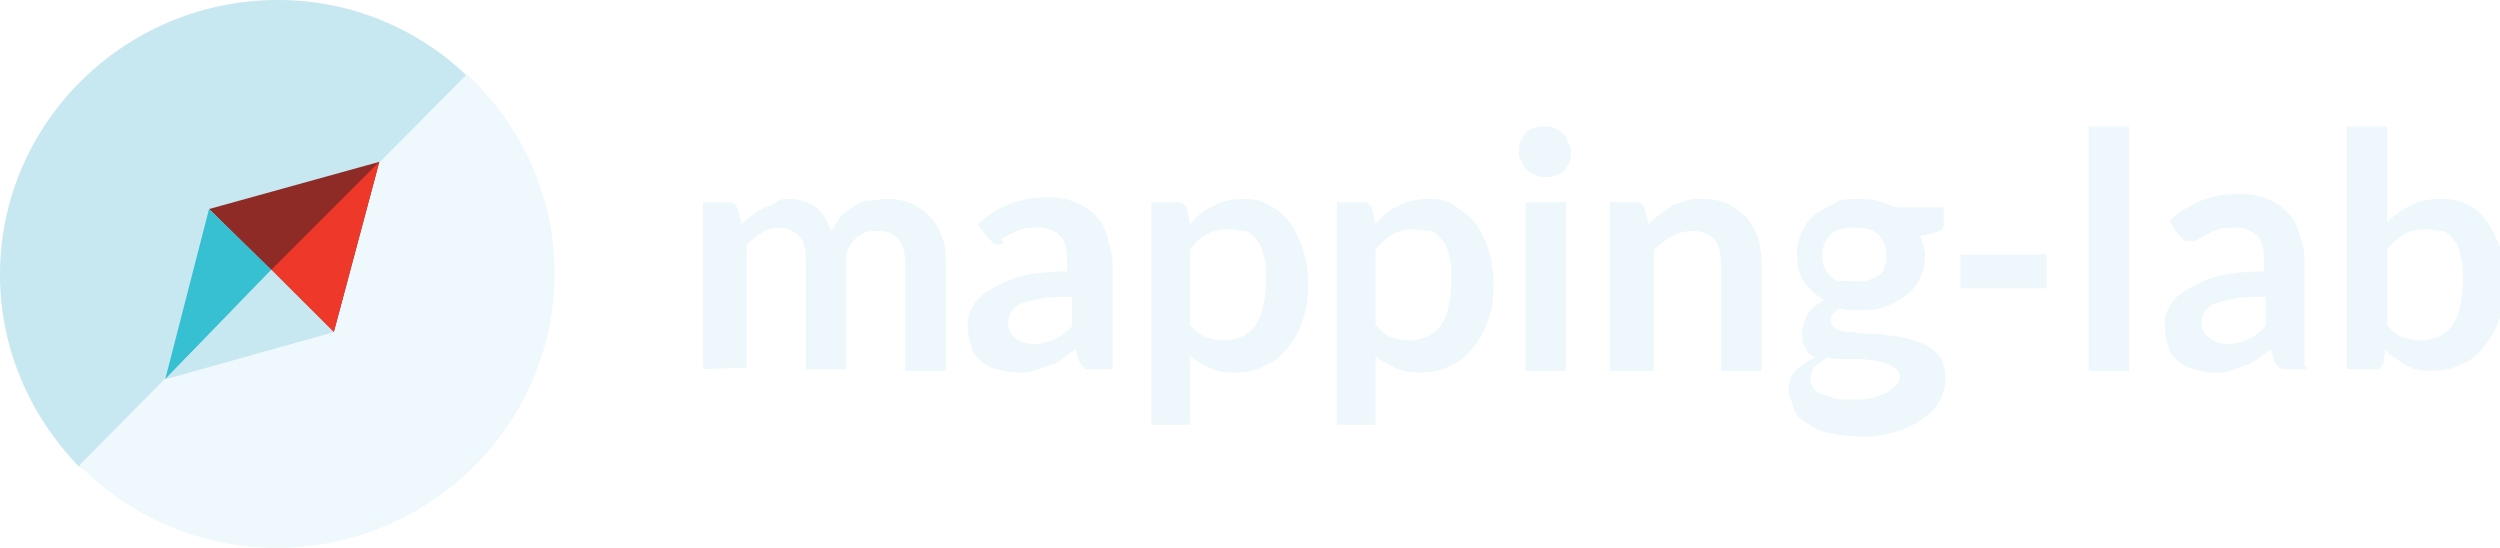
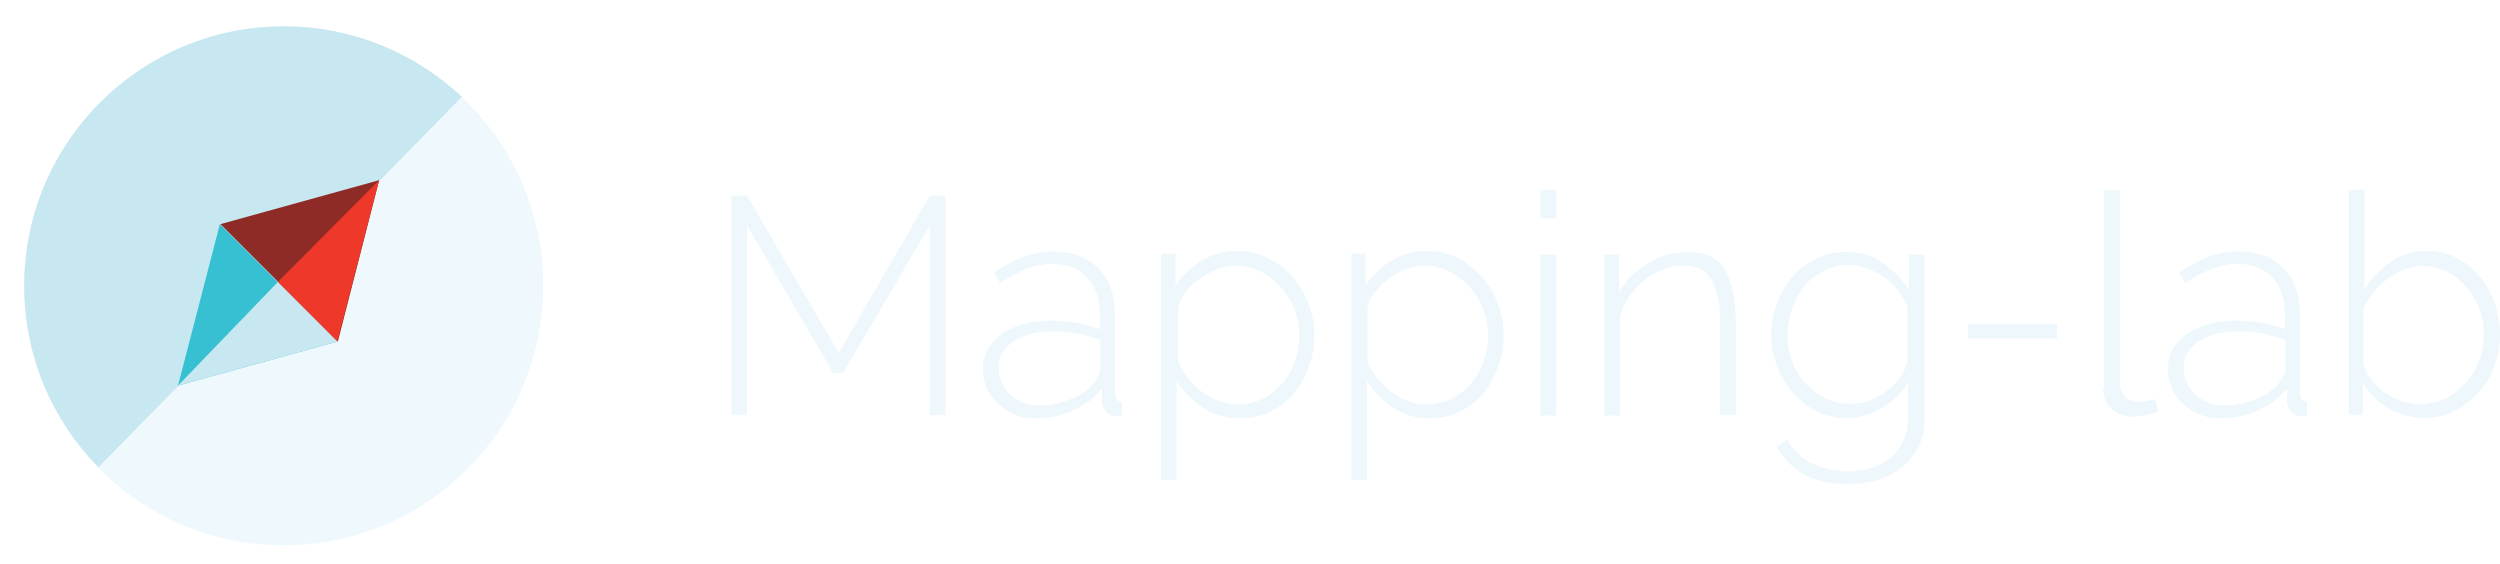
- <svg xmlns="http://www.w3.org/2000/svg" version="1.1" id="Layer_1" x="0px" y="0px" viewBox="24 34.5 148.3 32.5" style="enable-background:new 24 34.5 148.3 32.5;" xml:space="preserve">
+ <svg xmlns="http://www.w3.org/2000/svg" xmlns:xlink="http://www.w3.org/1999/xlink" version="1.1" id="Layer_1" x="0px" y="0px" viewBox="0 0 466.2 105" style="enable-background:new 0 0 466.2 105;" xml:space="preserve">
  <style type="text/css">
- 	.st0{fill:#C7E7F1;}
- 	.st1{fill:#EDF7FC;}
- 	.st2{fill:#EEF8FD;}
- 	.st3{fill:#8E2B27;}
- 	.st4{fill:#37C0D1;}
- 	.st5{fill:#EE3829;}
+ 	.st0{clip-path:url(#SVGID_2_);fill:#C7E7F1;}
+ 	.st1{clip-path:url(#SVGID_2_);fill:#EEF8FD;}
+ 	.st2{clip-path:url(#SVGID_2_);fill:#8E2B27;}
+ 	.st3{clip-path:url(#SVGID_2_);fill:#37C0D1;}
+ 	.st4{clip-path:url(#SVGID_2_);fill:#EE3829;}
+ 	.st5{clip-path:url(#SVGID_4_);fill:#EDF7FC;}
</style>
-   <polygon id="XMLID_1_" class="st0" points="28.6,62 28.9,62.3 51.7,38.9 51.7,38.9 " />
-   <g id="XMLID_128_">
-     <path id="XMLID_129_" class="st1" d="M65.7,56.4v-9.9h1.5c0.3,0,0.5,0.1,0.6,0.5l0.2,0.8c0.2-0.2,0.4-0.4,0.6-0.5   c0.2-0.2,0.4-0.3,0.6-0.4c0.2-0.1,0.5-0.2,0.7-0.3c0.3-0.3,0.6-0.3,0.9-0.3c0.6,0,1.2,0.2,1.6,0.5s0.7,0.8,0.9,1.4   c0.2-0.3,0.4-0.6,0.6-0.9c0.2-0.2,0.5-0.4,0.8-0.6c0.3-0.2,0.6-0.3,0.9-0.3c0.3,0,0.6-0.1,1-0.1c0.6,0,1.1,0.1,1.5,0.3   s0.8,0.4,1.1,0.8c0.3,0.3,0.5,0.7,0.7,1.2c0.2,0.5,0.2,1,0.2,1.6v6.3h-2.4v-6.3c0-0.7-0.1-1.1-0.4-1.5c-0.3-0.4-0.7-0.5-1.3-0.5   c-0.3,0-0.5,0-0.7,0.1s-0.4,0.2-0.6,0.4c-0.2,0.2-0.3,0.4-0.4,0.6c-0.1,0.2-0.1,0.5-0.1,0.8v6.3h-2.4V50c0-0.7-0.1-1.2-0.4-1.5   c-0.3-0.3-0.7-0.5-1.2-0.5c-0.4,0-0.7,0.1-1,0.3c-0.3,0.2-0.6,0.4-0.9,0.7v7.3L65.7,56.4L65.7,56.4z" />
-     <path id="XMLID_131_" class="st1" d="M89.9,56.4h-1.1c-0.2,0-0.4,0-0.5-0.1s-0.2-0.2-0.3-0.4l-0.2-0.7c-0.3,0.2-0.5,0.4-0.8,0.6   c-0.2,0.2-0.5,0.3-0.8,0.4c-0.3,0.1-0.6,0.2-0.9,0.3s-0.6,0.1-1,0.1s-0.8-0.1-1.2-0.2s-0.7-0.3-0.9-0.5c-0.3-0.2-0.5-0.5-0.6-0.9   c-0.1-0.3-0.2-0.8-0.2-1.2c0-0.4,0.1-0.8,0.3-1.1c0.2-0.4,0.5-0.7,1-1c0.5-0.3,1.1-0.6,1.8-0.8c0.8-0.2,1.8-0.3,2.8-0.3v-0.6   c0-0.7-0.1-1.2-0.4-1.5s-0.7-0.5-1.3-0.5c-0.4,0-0.7,0-1,0.1s-0.5,0.2-0.7,0.3s-0.4,0.2-0.5,0.3C83.6,49,83.5,49,83.3,49   s-0.3,0-0.4-0.1s-0.2-0.2-0.3-0.3l-0.6-0.8c1.2-1.1,2.5-1.6,4.2-1.6c0.6,0,1.1,0.1,1.6,0.3c0.5,0.2,0.9,0.5,1.2,0.8   c0.3,0.3,0.6,0.8,0.7,1.3c0.1,0.5,0.3,1,0.3,1.6V56.4z M85.3,54.9c0.3,0,0.5,0,0.7-0.1c0.2,0,0.4-0.1,0.6-0.2s0.4-0.2,0.5-0.3   c0.1-0.1,0.4-0.3,0.5-0.5v-1.7c-0.7,0-1.3,0-1.8,0.1c-0.5,0.1-0.9,0.2-1.2,0.3s-0.5,0.3-0.6,0.5c-0.1,0.2-0.2,0.4-0.2,0.6   c0,0.4,0.1,0.7,0.4,0.9C84.5,54.8,84.9,54.9,85.3,54.9z" />
-     <path id="XMLID_134_" class="st1" d="M92.3,59.7V46.5h1.5c0.2,0,0.3,0,0.4,0.1c0.1,0.1,0.2,0.2,0.2,0.3l0.2,0.9   c0.4-0.5,0.9-0.9,1.4-1.1c0.5-0.3,1.2-0.4,1.8-0.4c0.6,0,1.1,0.1,1.5,0.4c0.5,0.2,0.9,0.6,1.2,1c0.3,0.4,0.6,1,0.8,1.6   c0.2,0.7,0.3,1.4,0.3,2.1c0,0.8-0.1,1.5-0.3,2c-0.2,0.7-0.5,1.2-0.9,1.7c-0.4,0.5-0.8,0.9-1.4,1.1c-0.5,0.3-1.2,0.4-1.8,0.4   s-1.1-0.1-1.5-0.3c-0.4-0.2-0.8-0.4-1.1-0.7v4.1L92.3,59.7L92.3,59.7z M96.9,48.1c-0.5,0-1,0.1-1.3,0.3c-0.4,0.2-0.7,0.5-1,0.9v4.5   c0.3,0.3,0.6,0.6,0.9,0.7c0.3,0.1,0.7,0.2,1.1,0.2s0.7-0.1,1-0.2c0.3-0.1,0.6-0.4,0.8-0.6c0.2-0.3,0.4-0.6,0.5-1.1   c0.1-0.5,0.2-1,0.2-1.5c0-0.6,0-1.1-0.1-1.5c-0.1-0.4-0.2-0.8-0.4-1c-0.2-0.3-0.4-0.5-0.7-0.6C97.5,48.2,97.2,48.1,96.9,48.1z" />
-     <path id="XMLID_137_" class="st1" d="M103.3,59.7V46.5h1.5c0.2,0,0.3,0,0.4,0.1c0.1,0.1,0.2,0.2,0.2,0.3l0.2,0.9   c0.4-0.5,0.9-0.9,1.4-1.1c0.5-0.3,1.2-0.4,1.8-0.4c0.6,0,1.1,0.1,1.5,0.4c0.4,0.3,0.9,0.6,1.2,1c0.3,0.4,0.6,1,0.8,1.6   c0.2,0.7,0.3,1.4,0.3,2.1c0,0.8-0.1,1.5-0.3,2c-0.2,0.7-0.5,1.2-0.9,1.7c-0.4,0.5-0.8,0.9-1.4,1.1c-0.5,0.3-1.2,0.4-1.8,0.4   s-1.1-0.1-1.5-0.3s-0.8-0.4-1.1-0.7v4.1L103.3,59.7L103.3,59.7z M107.9,48.1c-0.5,0-1,0.1-1.3,0.3c-0.3,0.2-0.7,0.5-1,0.9v4.5   c0.3,0.3,0.6,0.6,0.9,0.7c0.3,0.1,0.7,0.2,1.1,0.2s0.7-0.1,1-0.2c0.3-0.1,0.6-0.4,0.8-0.6c0.2-0.3,0.4-0.6,0.5-1.1   c0.1-0.5,0.2-1,0.2-1.5c0-0.6,0-1.1-0.1-1.5c-0.1-0.4-0.2-0.8-0.4-1c-0.2-0.2-0.4-0.5-0.7-0.6C108.5,48.2,108.2,48.1,107.9,48.1z" />
-     <path id="XMLID_140_" class="st1" d="M117.2,43.5c0,0.2,0,0.4-0.1,0.6c-0.1,0.2-0.2,0.4-0.3,0.5s-0.3,0.3-0.5,0.3   c-0.2,0.1-0.4,0.1-0.6,0.1c-0.2,0-0.4,0-0.6-0.1c-0.2-0.1-0.4-0.2-0.5-0.3s-0.3-0.3-0.3-0.5c-0.2-0.2-0.2-0.4-0.2-0.6   s0-0.4,0.1-0.6s0.2-0.4,0.3-0.5s0.3-0.3,0.5-0.3c0.2-0.1,0.4-0.1,0.6-0.1c0.2,0,0.4,0,0.6,0.1c0.2,0.1,0.4,0.2,0.5,0.3   s0.3,0.3,0.3,0.5C117.2,43.2,117.2,43.3,117.2,43.5z M116.9,46.5v10h-2.4v-10H116.9z" />
-     <path id="XMLID_143_" class="st1" d="M119.5,56.4v-9.9h1.5c0.3,0,0.5,0.1,0.6,0.5l0.2,0.8c0.2-0.2,0.4-0.4,0.7-0.6   c0.2-0.2,0.5-0.3,0.7-0.5c0.3-0.1,0.5-0.2,0.8-0.3c0.3-0.1,0.6-0.1,1-0.1c0.6,0,1.1,0.1,1.5,0.3s0.8,0.5,1.1,0.8   c0.3,0.3,0.5,0.8,0.7,1.2c0.1,0.5,0.2,1,0.2,1.6v6.3h-2.4v-6.3c0-0.6-0.1-1.1-0.4-1.5c-0.3-0.3-0.7-0.5-1.3-0.5   c-0.4,0-0.8,0.1-1.2,0.3c-0.4,0.2-0.7,0.5-1.1,0.8v7.2H119.5z" />
-     <path id="XMLID_145_" class="st1" d="M134.1,46.3c0.4,0,0.9,0,1.2,0.1c0.4,0.1,0.7,0.2,1.1,0.4h2.9v0.9c0,0.2,0,0.3-0.1,0.4   c-0.1,0.1-0.2,0.1-0.4,0.2l-0.9,0.2c0.1,0.2,0.1,0.4,0.2,0.5c0,0.2,0.1,0.4,0.1,0.6c0,0.5-0.1,1-0.3,1.4c-0.2,0.4-0.5,0.8-0.8,1   c-0.4,0.3-0.8,0.5-1.3,0.7c-0.5,0.2-1,0.2-1.6,0.2c-0.4,0-0.8,0-1.1-0.1c-0.3,0.2-0.5,0.4-0.5,0.7c0,0.2,0.1,0.4,0.3,0.5   s0.4,0.2,0.8,0.2c0.3,0,0.7,0.1,1.1,0.1s0.8,0,1.2,0.1c0.4,0,0.8,0.1,1.2,0.2c0.4,0.1,0.7,0.2,1.1,0.4c0.3,0.2,0.6,0.4,0.8,0.7   s0.3,0.7,0.3,1.2c0,0.5-0.1,0.9-0.3,1.3c-0.2,0.4-0.5,0.8-1,1.1c-0.4,0.3-0.9,0.6-1.6,0.8c-0.7,0.2-1.3,0.3-2,0.3s-1.5-0.1-1.9-0.2   c-0.6-0.1-1-0.3-1.4-0.6c-0.4-0.2-0.7-0.5-0.8-0.9c-0.1-0.4-0.3-0.7-0.3-1c0-0.5,0.1-0.9,0.4-1.2c0.3-0.3,0.7-0.6,1.2-0.8   c-0.3-0.1-0.5-0.3-0.6-0.6c-0.2-0.2-0.2-0.5-0.2-0.9c0-0.2,0-0.3,0.1-0.5c0.1-0.2,0.1-0.3,0.2-0.5c0.1-0.2,0.2-0.3,0.4-0.5   c0.2-0.1,0.4-0.3,0.6-0.4c-0.5-0.3-0.9-0.7-1.2-1.1c-0.3-0.5-0.4-1-0.4-1.6c0-0.5,0.1-1,0.3-1.4c0.2-0.4,0.5-0.8,0.8-1   c0.3-0.2,0.8-0.5,1.3-0.7C132.9,46.4,133.5,46.3,134.1,46.3z M136.7,56.9c0-0.2-0.1-0.4-0.2-0.5s-0.3-0.2-0.5-0.3   c-0.2-0.1-0.4-0.1-0.7-0.2c-0.3,0-0.6-0.1-0.9-0.1c-0.3,0-0.6,0-1,0s-0.6,0-1-0.1c-0.3,0.2-0.5,0.3-0.7,0.5   c-0.2,0.2-0.3,0.5-0.3,0.7s0,0.3,0.1,0.5c0.1,0.2,0.2,0.3,0.4,0.4s0.5,0.2,0.8,0.3c0.3,0.1,0.7,0.1,1.2,0.1c0.5,0,0.9,0,1.2-0.1   c0.3-0.1,0.6-0.2,0.8-0.3c0.2-0.1,0.4-0.3,0.5-0.4C136.6,57.3,136.7,57.1,136.7,56.9z M134.1,51.2c0.3,0,0.6,0,0.8-0.1   s0.4-0.2,0.6-0.3c0.1-0.1,0.3-0.3,0.3-0.5c0.1-0.2,0.1-0.4,0.1-0.7c0-0.5-0.2-0.9-0.5-1.2c-0.3-0.3-0.8-0.4-1.4-0.4   s-1.1,0.1-1.4,0.4c-0.3,0.3-0.5,0.7-0.5,1.2c0,0.2,0,0.5,0.1,0.7c0.1,0.2,0.2,0.4,0.3,0.5c0.2,0.2,0.3,0.3,0.6,0.4   C133.5,51.1,133.8,51.2,134.1,51.2z" />
-     <path id="XMLID_149_" class="st1" d="M140.3,49.6h5.1v2h-5.1V49.6z" />
-     <path id="XMLID_151_" class="st1" d="M150.3,42v14.5h-2.4V42H150.3z" />
-     <path id="XMLID_153_" class="st1" d="M160.8,56.4h-1.1c-0.2,0-0.4,0-0.5-0.1s-0.2-0.2-0.3-0.4l-0.2-0.7c-0.3,0.2-0.5,0.4-0.8,0.6   c-0.2,0.2-0.5,0.3-0.8,0.4c-0.3,0.1-0.5,0.2-0.8,0.3c-0.3,0.1-0.6,0.1-1,0.1c-0.4,0-0.8-0.1-1.2-0.2c-0.4-0.1-0.7-0.3-0.9-0.5   c-0.3-0.2-0.5-0.5-0.6-0.9c-0.1-0.3-0.2-0.8-0.2-1.2c0-0.4,0.1-0.8,0.3-1.1c0.2-0.4,0.5-0.7,1-1c0.5-0.3,1.1-0.6,1.8-0.8   c0.8-0.2,1.8-0.3,2.8-0.3v-0.6c0-0.7-0.1-1.2-0.4-1.5s-0.7-0.5-1.3-0.5c-0.4,0-0.7,0-1,0.1c-0.3,0.1-0.5,0.2-0.7,0.3   s-0.4,0.2-0.5,0.3c-0.2,0.1-0.3,0.1-0.5,0.1c-0.2,0-0.3,0-0.4-0.1s-0.2-0.2-0.3-0.3l-0.5-0.8c1.2-1.1,2.5-1.6,4.2-1.6   c0.6,0,1.1,0.1,1.6,0.3c0.5,0.2,0.9,0.5,1.2,0.8c0.3,0.3,0.6,0.8,0.7,1.3c0.2,0.5,0.3,1,0.3,1.6v6.2H160.8z M156.1,54.9   c0.3,0,0.5,0,0.7-0.1c0.2,0,0.4-0.1,0.6-0.2s0.4-0.2,0.5-0.3c0.1-0.1,0.4-0.3,0.5-0.5v-1.7c-0.7,0-1.3,0-1.8,0.1   c-0.5,0.1-0.9,0.2-1.2,0.3s-0.5,0.3-0.6,0.5s-0.2,0.4-0.2,0.6c0,0.4,0.1,0.7,0.4,0.9C155.4,54.8,155.7,54.9,156.1,54.9z" />
-     <path id="XMLID_156_" class="st1" d="M163.2,56.4V42h2.4v5.7c0.4-0.4,0.9-0.8,1.4-1c0.5-0.3,1.1-0.4,1.8-0.4c0.6,0,1.1,0.1,1.5,0.3   c0.5,0.2,0.9,0.6,1.2,1c0.3,0.4,0.6,1,0.8,1.6c0.2,0.6,0.3,1.4,0.3,2.1c0,0.8-0.1,1.5-0.3,2c-0.2,0.7-0.5,1.2-0.9,1.7   c-0.4,0.5-0.8,0.9-1.4,1.1c-0.5,0.3-1.2,0.4-1.8,0.4c-0.3,0-0.6,0-0.9-0.1c-0.3-0.1-0.5-0.2-0.7-0.3c-0.2-0.1-0.4-0.3-0.6-0.4   c-0.2-0.1-0.4-0.3-0.5-0.5l-0.1,0.7c0,0.2-0.1,0.3-0.2,0.4c-0.1,0.1-0.2,0.1-0.4,0.1C164.9,56.4,163.2,56.4,163.2,56.4z    M167.9,48.1c-0.5,0-1,0.1-1.3,0.3c-0.3,0.2-0.7,0.5-1,0.9v4.5c0.3,0.3,0.6,0.6,0.9,0.7c0.3,0.1,0.7,0.2,1.1,0.2s0.7-0.1,1-0.2   c0.3-0.1,0.6-0.4,0.8-0.6c0.2-0.3,0.4-0.6,0.5-1.1c0.1-0.5,0.2-1,0.2-1.5c0-0.6,0-1.1-0.1-1.5c-0.1-0.4-0.2-0.8-0.4-1   c-0.2-0.3-0.4-0.5-0.7-0.6C168.5,48.2,168.2,48.1,167.9,48.1z" />
+   <g>
+     <defs>
+       <rect id="SVGID_1_" x="4.5" y="4.9" width="96.8" height="96.8" />
+     </defs>
+     <clipPath id="SVGID_2_">
+       <use xlink:href="#SVGID_1_" style="overflow:visible;" />
+     </clipPath>
+     <path class="st0" d="M52.9,4.9C26.2,4.9,4.5,26.6,4.5,53.3c0,13.2,5.3,25.2,13.9,33.9l67.8-69.1C77.4,9.9,65.8,4.9,52.9,4.9" />
+     <path class="st1" d="M86.1,18.1L18.3,87.2c8.8,9,21,14.5,34.6,14.5c26.7,0,48.4-21.7,48.4-48.4C101.3,39.5,95.5,26.9,86.1,18.1" />
+     <polygon class="st2" points="41.1,41.8 70.7,33.6 63,63.7  " />
+     <polygon class="st3" points="62.9,63.7 33.2,71.9 41,41.8  " />
+     <polygon class="st4" points="70.7,33.6 51.8,52.6 62.9,63.7  " />
+     <polygon class="st0" points="51.8,52.6 33.2,71.9 62.9,63.7  " />
  </g>
-   <g id="XMLID_119_">
-     <path id="XMLID_126_" class="st0" d="M40.5,34.5c-9.1,0-16.5,7.3-16.5,16.3c0,4.4,1.8,8.4,4.7,11.4l23-23.2   C48.8,36.2,44.8,34.5,40.5,34.5z" />
-     <path id="XMLID_125_" class="st2" d="M51.7,38.9l-23,23.2c3,3,7.1,4.9,11.7,4.9c9.1,0,16.5-7.3,16.5-16.3   C56.9,46.1,54.9,41.9,51.7,38.9z" />
-     <g id="XMLID_14_">
-       <polygon id="XMLID_124_" class="st3" points="36.4,46.9 46.5,44.1 43.8,54.2   " />
-       <polygon id="XMLID_123_" class="st4" points="40.1,50.5 33.8,57 36.4,46.9   " />
-       <polygon id="XMLID_16_" class="st5" points="46.5,44.1 40.1,50.5 43.8,54.2   " />
-       <polygon id="XMLID_15_" class="st0" points="40.1,50.5 33.8,57 43.8,54.2   " />
-     </g>
+   <g>
+     <defs>
+       <rect id="SVGID_3_" width="466.2" height="105" />
+     </defs>
+     <clipPath id="SVGID_4_">
+       <use xlink:href="#SVGID_3_" style="overflow:visible;" />
+     </clipPath>
+     <path class="st5" d="M447.9,74.8c-1.2-0.4-2.3-1-3.3-1.7c-1-0.7-1.9-1.6-2.6-2.5c-0.7-1-1.2-2-1.3-3.1v-9.9c0.5-1,1.1-2,1.9-3   c0.7-1,1.6-1.8,2.5-2.5c0.9-0.7,2-1.3,3.1-1.8c1.1-0.4,2.3-0.7,3.6-0.7c1.7,0,3.2,0.4,4.6,1.1c1.4,0.7,2.6,1.7,3.6,2.9   c1,1.2,1.8,2.6,2.4,4.1c0.6,1.6,0.8,3.2,0.8,4.9c0,1.6-0.3,3.2-0.9,4.7c-0.6,1.5-1.4,2.9-2.5,4.1c-1.1,1.2-2.3,2.2-3.8,2.9   c-1.5,0.7-3.1,1.1-4.8,1.1C450.2,75.4,449.1,75.2,447.9,74.8 M457.5,76.7c1.7-0.8,3.3-2,4.6-3.4c1.3-1.4,2.3-3,3-4.9   c0.7-1.9,1.1-3.8,1.1-5.9c0-1.9-0.3-3.8-0.9-5.7c-0.6-1.9-1.5-3.5-2.7-5c-1.2-1.5-2.6-2.7-4.3-3.6c-1.7-0.9-3.6-1.4-5.7-1.4   c-2.5,0-4.8,0.7-6.7,2c-1.9,1.3-3.6,3-5,5.1V35.4h-2.9v42h2.6v-6c1.2,1.9,2.7,3.5,4.8,4.7c2,1.2,4.2,1.8,6.6,1.8   C453.9,78,455.8,77.6,457.5,76.7 M411.8,75.1c-0.9-0.4-1.8-0.9-2.4-1.5c-0.7-0.6-1.2-1.4-1.6-2.3c-0.4-0.9-0.6-1.8-0.6-2.8   c0-1,0.2-1.9,0.7-2.7c0.5-0.8,1.2-1.5,2-2.1c0.9-0.6,1.9-1,3.2-1.4c1.2-0.3,2.6-0.5,4.1-0.5c1.6,0,3.2,0.1,4.7,0.4   c1.5,0.3,2.9,0.7,4.3,1.2v5.3c0,0.7-0.3,1.5-0.9,2.3c-1,1.4-2.4,2.5-4.3,3.3c-1.9,0.8-3.9,1.3-6.1,1.3   C413.8,75.7,412.8,75.5,411.8,75.1 M421.2,76.5c2.1-1,3.9-2.3,5.3-4.1v2.5c0.1,0.7,0.3,1.4,0.8,1.9c0.5,0.5,1.1,0.8,1.8,0.8   c0.2,0,0.3,0,0.5,0c0.2,0,0.4,0,0.6-0.1v-2.6c-0.8,0-1.3-0.5-1.3-1.4V58.7c0-3.7-1-6.6-3.1-8.7c-2.1-2.1-4.9-3.1-8.5-3.1   c-3.5,0-7.1,1.3-10.9,3.9l1.1,2c1.7-1.2,3.4-2,5-2.7c1.6-0.6,3.2-0.9,4.6-0.9c2.8,0,5,0.8,6.6,2.5c1.6,1.7,2.4,3.9,2.4,6.8v2.9   c-1.3-0.5-2.8-0.9-4.4-1.2c-1.6-0.3-3.3-0.4-4.9-0.4c-1.8,0-3.5,0.2-5.1,0.7c-1.5,0.4-2.9,1.1-3.9,1.8c-1.1,0.8-2,1.7-2.6,2.8   c-0.6,1.1-0.9,2.3-0.9,3.6c0,1.3,0.2,2.5,0.7,3.7c0.5,1.1,1.2,2.1,2.1,2.9c0.9,0.8,1.9,1.5,3.1,2c1.2,0.5,2.5,0.7,3.9,0.7   C416.8,78,419.1,77.5,421.2,76.5 M392.2,72.3c0,1.7,0.5,3,1.5,3.9c1,1,2.3,1.5,3.9,1.5c0.7,0,1.5-0.1,2.5-0.3   c1-0.2,1.8-0.4,2.4-0.7l-0.6-2.3c-0.5,0.2-1,0.3-1.6,0.4c-0.6,0.1-1.1,0.1-1.5,0.1c-1.1,0-2-0.3-2.6-1c-0.6-0.7-0.9-1.5-0.9-2.7   V35.4h-2.9V72.3z M383.6,60.4H367v2.7h16.6V60.4z M340.5,74.3c-1.5-0.7-2.7-1.6-3.8-2.8c-1.1-1.2-1.9-2.6-2.5-4.1   c-0.6-1.5-0.9-3.2-0.9-4.9c0-1.6,0.3-3.1,0.8-4.7c0.5-1.6,1.3-2.9,2.2-4.2s2.2-2.2,3.6-3c1.4-0.8,3-1.2,4.8-1.2   c1.2,0,2.3,0.2,3.4,0.6c1.1,0.4,2.2,1,3.2,1.6c1,0.7,1.9,1.5,2.6,2.5c0.8,1,1.4,2,1.8,3.2v9.9c-0.2,1-0.5,1.9-1.2,2.9   c-0.6,1-1.4,1.8-2.4,2.6c-1,0.8-2.1,1.4-3.3,1.9c-1.2,0.5-2.4,0.7-3.7,0.7C343.6,75.4,342,75,340.5,74.3 M350.9,76.1   c2-1.2,3.7-2.7,4.9-4.7V78c0,1.7-0.3,3.1-0.9,4.3c-0.6,1.2-1.4,2.3-2.4,3.1c-1,0.8-2.2,1.4-3.6,1.9c-1.4,0.4-2.8,0.6-4.3,0.6   c-2.3,0-4.5-0.5-6.5-1.4c-2-0.9-3.6-2.4-4.8-4.5l-2,1.3c0.6,1,1.3,2,2.2,2.9c0.8,0.9,1.8,1.6,2.8,2.2c1.1,0.6,2.3,1.1,3.7,1.4   c1.4,0.3,2.9,0.5,4.7,0.5c1.9,0,3.7-0.3,5.4-0.8c1.7-0.5,3.2-1.3,4.5-2.3c1.3-1,2.3-2.3,3.1-3.8c0.8-1.5,1.2-3.3,1.2-5.4V47.5H356   V54c-1.3-2-3-3.6-4.9-5c-1.9-1.4-4.2-2-6.8-2c-2.1,0-4,0.4-5.7,1.3c-1.7,0.8-3.2,2-4.4,3.4c-1.2,1.4-2.2,3.1-2.9,5   c-0.7,1.9-1,3.8-1,5.9c0,2,0.4,3.9,1.1,5.7c0.7,1.8,1.7,3.5,2.9,4.9c1.2,1.4,2.7,2.6,4.5,3.5c1.7,0.9,3.6,1.3,5.7,1.3   C346.7,77.9,348.9,77.3,350.9,76.1 M323.7,60.2c0-4.3-0.7-7.5-2-9.8c-1.3-2.3-3.6-3.4-6.9-3.4c-1.3,0-2.6,0.2-3.9,0.5   c-1.3,0.4-2.5,0.9-3.6,1.6c-1.1,0.7-2.2,1.5-3.1,2.4c-0.9,0.9-1.7,2-2.3,3.1v-7.1h-2.7v30h2.9V58.9c0.4-1.3,1-2.5,1.8-3.7   c0.8-1.1,1.7-2.1,2.8-3c1.1-0.8,2.2-1.5,3.5-2c1.2-0.5,2.5-0.7,3.8-0.7c2.4,0,4.1,0.9,5.2,2.7c1.1,1.8,1.6,4.6,1.6,8.5v16.7h2.9   V60.2z M290.2,35.4h-2.9v5.3h2.9V35.4z M290.2,47.5h-2.9v30h2.9V47.5z M262.6,74.8c-1.1-0.4-2.2-1-3.1-1.7c-1-0.7-1.8-1.6-2.6-2.5   c-0.8-1-1.4-2-1.9-3.1v-9.8c0.1-1.1,0.5-2.1,1.3-3.1c0.7-1,1.6-1.8,2.6-2.6c1-0.7,2.1-1.3,3.3-1.8c1.2-0.4,2.3-0.7,3.3-0.7   c1.7,0,3.2,0.4,4.7,1.1c1.5,0.7,2.7,1.7,3.8,2.9c1.1,1.2,1.9,2.6,2.6,4.1c0.6,1.6,0.9,3.2,0.9,4.9c0,1.6-0.3,3.2-0.8,4.8   c-0.5,1.6-1.3,2.9-2.3,4.1c-1,1.2-2.2,2.2-3.6,2.9c-1.4,0.7-3,1.1-4.7,1.1C264.8,75.4,263.7,75.2,262.6,74.8 M272.3,76.7   c1.7-0.8,3.1-1.9,4.3-3.4c1.2-1.4,2.1-3.1,2.8-5c0.7-1.9,1-3.9,1-5.9c0-2-0.4-3.9-1.1-5.8c-0.7-1.9-1.7-3.5-3-5   c-1.3-1.4-2.8-2.6-4.5-3.5c-1.8-0.9-3.7-1.3-5.8-1.3c-2.3,0-4.5,0.6-6.5,1.8c-2,1.2-3.6,2.8-4.9,4.7v-6h-2.6v42.2h2.9V71   c1.2,2,2.9,3.6,4.9,5c2,1.4,4.3,2,6.9,2C268.7,78,270.6,77.6,272.3,76.7 M227.3,74.8c-1.1-0.4-2.2-1-3.1-1.7   c-1-0.7-1.8-1.6-2.6-2.5c-0.8-1-1.4-2-1.9-3.1v-9.8c0.1-1.1,0.5-2.1,1.3-3.1c0.7-1,1.6-1.8,2.7-2.6c1-0.7,2.1-1.3,3.3-1.8   c1.2-0.4,2.3-0.7,3.3-0.7c1.6,0,3.2,0.4,4.7,1.1c1.5,0.7,2.7,1.7,3.8,2.9c1.1,1.2,1.9,2.6,2.6,4.1c0.6,1.6,0.9,3.2,0.9,4.9   c0,1.6-0.3,3.2-0.8,4.8c-0.5,1.6-1.3,2.9-2.3,4.1c-1,1.2-2.2,2.2-3.6,2.9c-1.4,0.7-3,1.1-4.7,1.1C229.6,75.4,228.4,75.2,227.3,74.8    M237,76.7c1.7-0.8,3.1-1.9,4.3-3.4c1.2-1.4,2.1-3.1,2.8-5c0.7-1.9,1-3.9,1-5.9c0-2-0.4-3.9-1.1-5.8c-0.7-1.9-1.7-3.5-3-5   s-2.8-2.6-4.6-3.5c-1.8-0.9-3.7-1.3-5.8-1.3c-2.3,0-4.5,0.6-6.5,1.8c-2,1.2-3.6,2.8-4.9,4.7v-6h-2.7v42.2h2.9V71   c1.2,2,2.9,3.6,4.9,5c2,1.4,4.3,2,6.9,2C233.5,78,235.4,77.6,237,76.7 M190.8,75.1c-0.9-0.4-1.8-0.9-2.4-1.5   c-0.7-0.6-1.2-1.4-1.6-2.3c-0.4-0.9-0.6-1.8-0.6-2.8c0-1,0.2-1.9,0.7-2.7c0.5-0.8,1.2-1.5,2-2.1c0.9-0.6,1.9-1,3.2-1.4   c1.2-0.3,2.6-0.5,4.1-0.5c1.6,0,3.2,0.1,4.7,0.4c1.5,0.3,2.9,0.7,4.3,1.2v5.3c0,0.7-0.3,1.5-0.9,2.3c-1,1.4-2.4,2.5-4.3,3.3   c-1.9,0.8-3.9,1.3-6.1,1.3C192.8,75.7,191.8,75.5,190.8,75.1 M200.2,76.5c2.2-1,3.9-2.3,5.3-4.1v2.5c0.1,0.7,0.3,1.4,0.8,1.9   c0.5,0.5,1.1,0.8,1.8,0.8c0.2,0,0.3,0,0.5,0c0.2,0,0.4,0,0.6-0.1v-2.6c-0.8,0-1.3-0.5-1.3-1.4V58.7c0-3.7-1-6.6-3.1-8.7   c-2.1-2.1-4.9-3.1-8.5-3.1c-3.5,0-7.1,1.3-10.9,3.9l1.1,2c1.7-1.2,3.4-2,5-2.7c1.6-0.6,3.2-0.9,4.6-0.9c2.8,0,5,0.8,6.6,2.5   c1.6,1.7,2.4,3.9,2.4,6.8v2.9c-1.3-0.5-2.8-0.9-4.4-1.2c-1.6-0.3-3.3-0.4-4.9-0.4c-1.8,0-3.5,0.2-5.1,0.7c-1.5,0.4-2.9,1.1-3.9,1.8   c-1.1,0.8-1.9,1.7-2.6,2.8c-0.6,1.1-0.9,2.3-0.9,3.6c0,1.3,0.2,2.5,0.7,3.7c0.5,1.1,1.2,2.1,2.1,2.9c0.9,0.8,1.9,1.5,3.1,2   c1.2,0.5,2.5,0.7,3.9,0.7C195.8,78,198.1,77.5,200.2,76.5 M176.3,77.4V36.5h-2.9l-17,29.3l-17.1-29.3h-2.9v40.9h2.9V42l16.1,27.6   h1.8L173.4,42v35.4H176.3z" />
  </g>
</svg>
